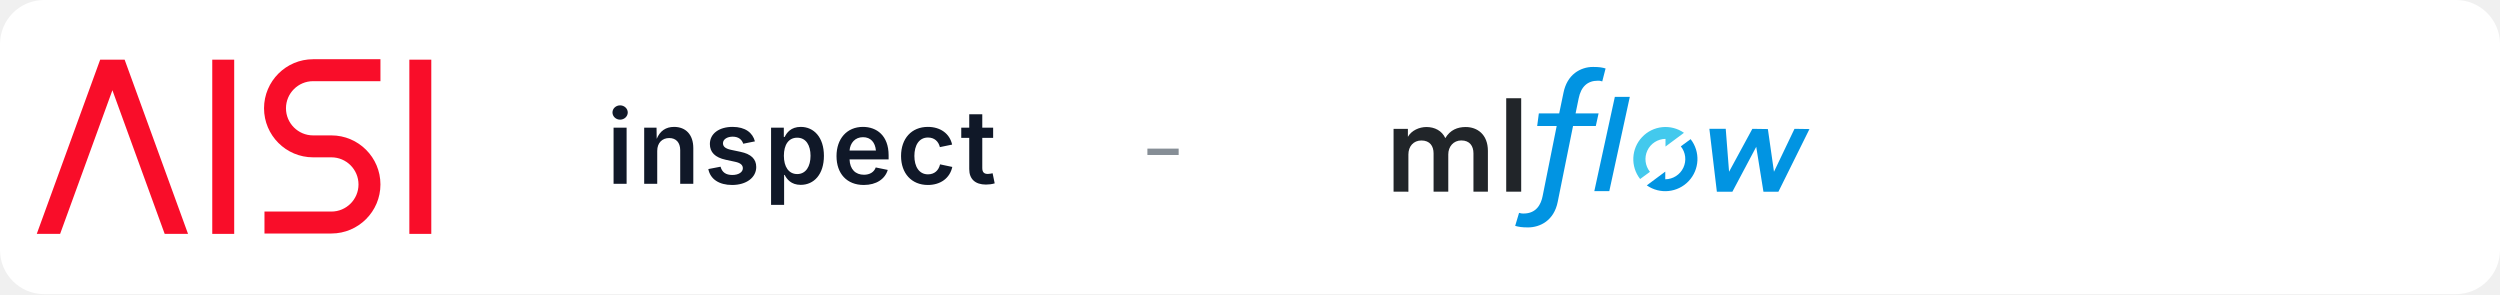
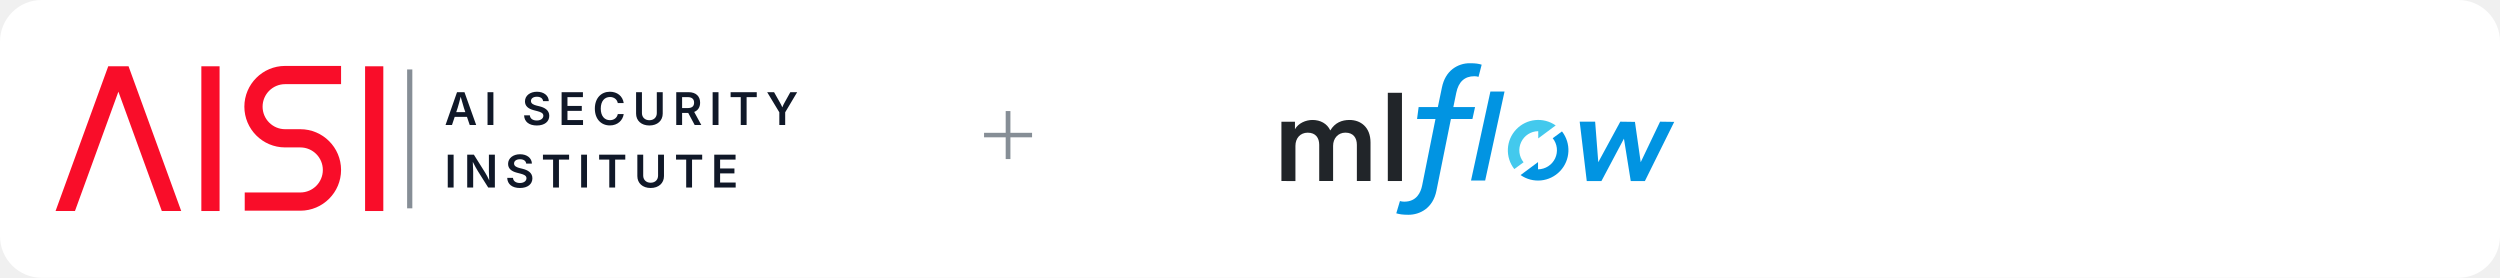
- <svg xmlns="http://www.w3.org/2000/svg" viewBox="0 0 680 80">
-   <rect x="0" y="0" width="680" height="80" rx="12" fill="#ffffff" />
-   <g transform="translate(10, 16) scale(1)">
-     <svg width="143" height="48" viewBox="0 0 143 48" fill="none">
+ <svg xmlns="http://www.w3.org/2000/svg" viewBox="0 0 720 80">
+   <rect x="0" y="0" width="720" height="80" rx="12" fill="#ffffff" />
+   <g transform="translate(16, 16) scale(1)">
+     <svg width="95" height="48" viewBox="0 0 108 48" fill="none">
      <path d="M53.702 0.23H47.734V47.616H53.702V0.23Z" fill="#F90D29" />
      <path d="M107.312 0.23H101.344V47.616H107.312V0.23Z" fill="#F90D29" />
      <path d="M41.146 47.617H34.794L20.575 8.542L6.352 47.617H0L17.247 0.232H23.9L41.146 47.617Z" fill="#F90D29" />
      <path d="M80.139 47.512H61.937V41.544H80.139C84.205 41.544 87.513 38.236 87.513 34.171C87.513 30.105 84.205 26.794 80.139 26.794H75.159C67.802 26.794 61.818 20.809 61.818 13.453C61.818 6.096 67.802 0.111 75.159 0.111H93.481V6.079H75.159C71.093 6.079 67.785 9.387 67.785 13.453C67.785 17.519 71.093 20.827 75.159 20.827H80.139C87.496 20.827 93.48 26.812 93.48 34.168C93.48 41.524 87.496 47.512 80.139 47.512Z" fill="#F90D29" />
    </svg>
  </g>
-   <text x="165" y="50" font-family="system-ui, -apple-system, sans-serif" font-size="28" font-weight="600" fill="#101828" letter-spacing="1">inspect</text>
-   <text x="310" y="50" font-family="system-ui, -apple-system, sans-serif" font-size="28" font-weight="300" fill="#868e96">-</text>
-   <g transform="translate(330, 18)">
+   <line x1="118" y1="20" x2="118" y2="60" stroke="#868e96" stroke-width="1.5" />
+   <text x="128" y="36" font-family="system-ui, -apple-system, sans-serif" font-size="13" font-weight="600" fill="#101828" letter-spacing="2">AI SECURITY</text>
+   <text x="128" y="54" font-family="system-ui, -apple-system, sans-serif" font-size="13" font-weight="600" fill="#101828" letter-spacing="2">INSTITUTE</text>
+   <text x="280" y="48" font-family="system-ui, -apple-system, sans-serif" font-size="32" font-weight="200" fill="#868e96">+</text>
+   <g transform="translate(320, 18)">
    <svg width="218" height="44" viewBox="0 0 109 40" fill="none">
      <path d="M0 31.032V15.502H3.543V17.47C4.436 15.876 6.383 15.045 8.136 15.045C10.178 15.045 11.964 15.971 12.794 17.79C14.01 15.747 15.828 15.045 17.837 15.045C20.647 15.045 23.326 16.832 23.326 20.949V31.032H19.753V21.554C19.753 19.736 18.827 18.364 16.752 18.364C14.806 18.364 13.529 19.895 13.529 21.809V31.03H9.893V21.554C9.893 19.768 8.995 18.373 6.89 18.373C4.913 18.373 3.667 19.841 3.667 21.818V31.039Z" fill="#212529" />
      <path d="M27.855 31.032V7.929H31.558V31.032Z" fill="#212529" />
      <path d="M30.071 39.487C30.903 39.719 31.652 39.87 33.24 39.87C36.193 39.87 39.676 38.205 40.593 33.531L44.379 14.792H50.008L50.695 11.675H45.009L45.774 7.95C46.36 5.058 47.96 3.592 50.528 3.592C51.196 3.592 51.009 3.65 51.604 3.763L52.427 0.57C51.634 0.333 50.924 0.191 49.378 0.191C47.745 0.167 46.151 0.689 44.85 1.675C43.409 2.789 42.457 4.425 42.023 6.538L40.957 11.675H35.923L35.512 14.794H40.335L36.859 32.121C36.477 34.086 35.359 36.436 32.151 36.436C31.424 36.436 31.688 36.381 31.03 36.274Z" fill="#0194E2" />
      <path d="M53.342 30.905H49.64L54.714 7.596H58.415Z" fill="#0194E2" />
      <path d="M71.807 16.477C68.576 14.216 64.178 14.661 61.465 17.522C58.752 20.383 58.542 24.798 60.97 27.904L63.395 26.124C62.191 24.631 61.947 22.581 62.766 20.847C63.584 19.113 65.322 17.999 67.24 17.979V19.874Z" fill="#43C9ED" />
      <path d="M62.618 29.472C65.848 31.732 70.247 31.288 72.96 28.427C75.673 25.566 75.883 21.15 73.454 18.044L71.029 19.824C72.233 21.317 72.478 23.367 71.659 25.101C70.84 26.836 69.102 27.95 67.184 27.969V26.075Z" fill="#0194E2" />
      <path d="M78.092 15.493H82.136L82.959 26.105L88.718 15.493L92.557 15.548L94.065 26.105L99.139 15.493L102.84 15.548L95.162 31.041H91.46L89.677 19.935L83.782 31.041H79.943Z" fill="#0194E2" />
    </svg>
  </g>
</svg>
